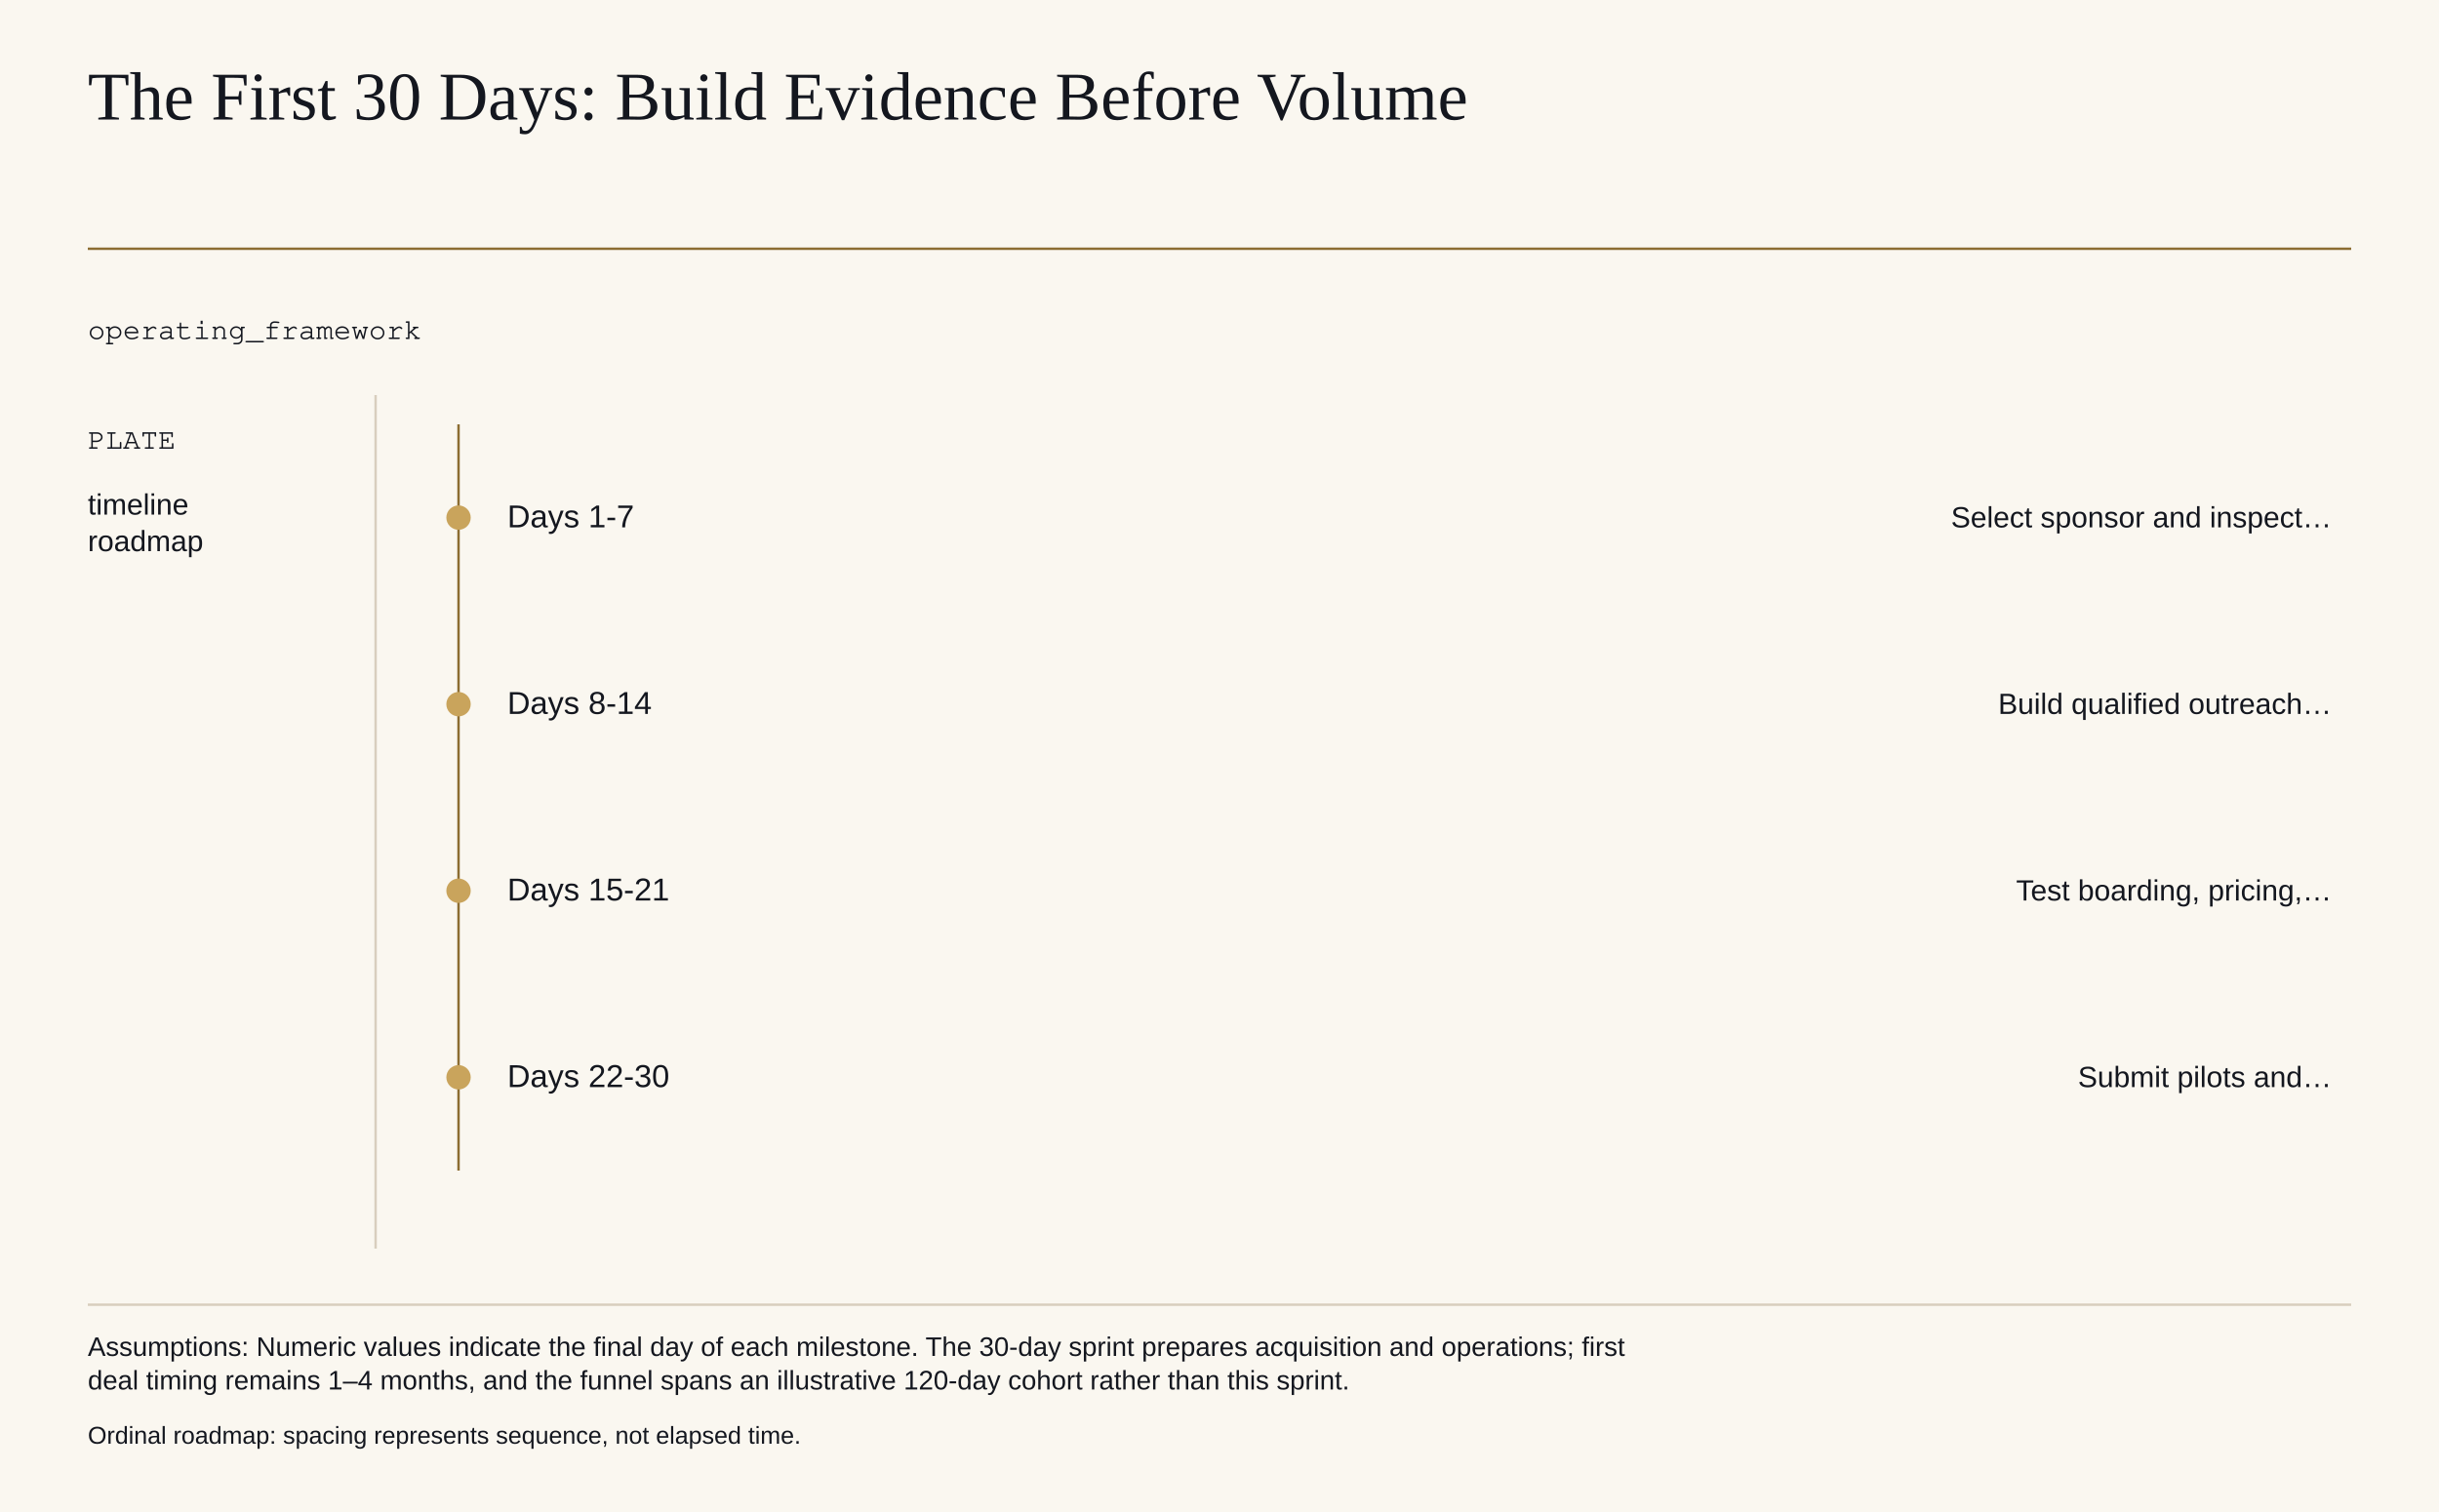
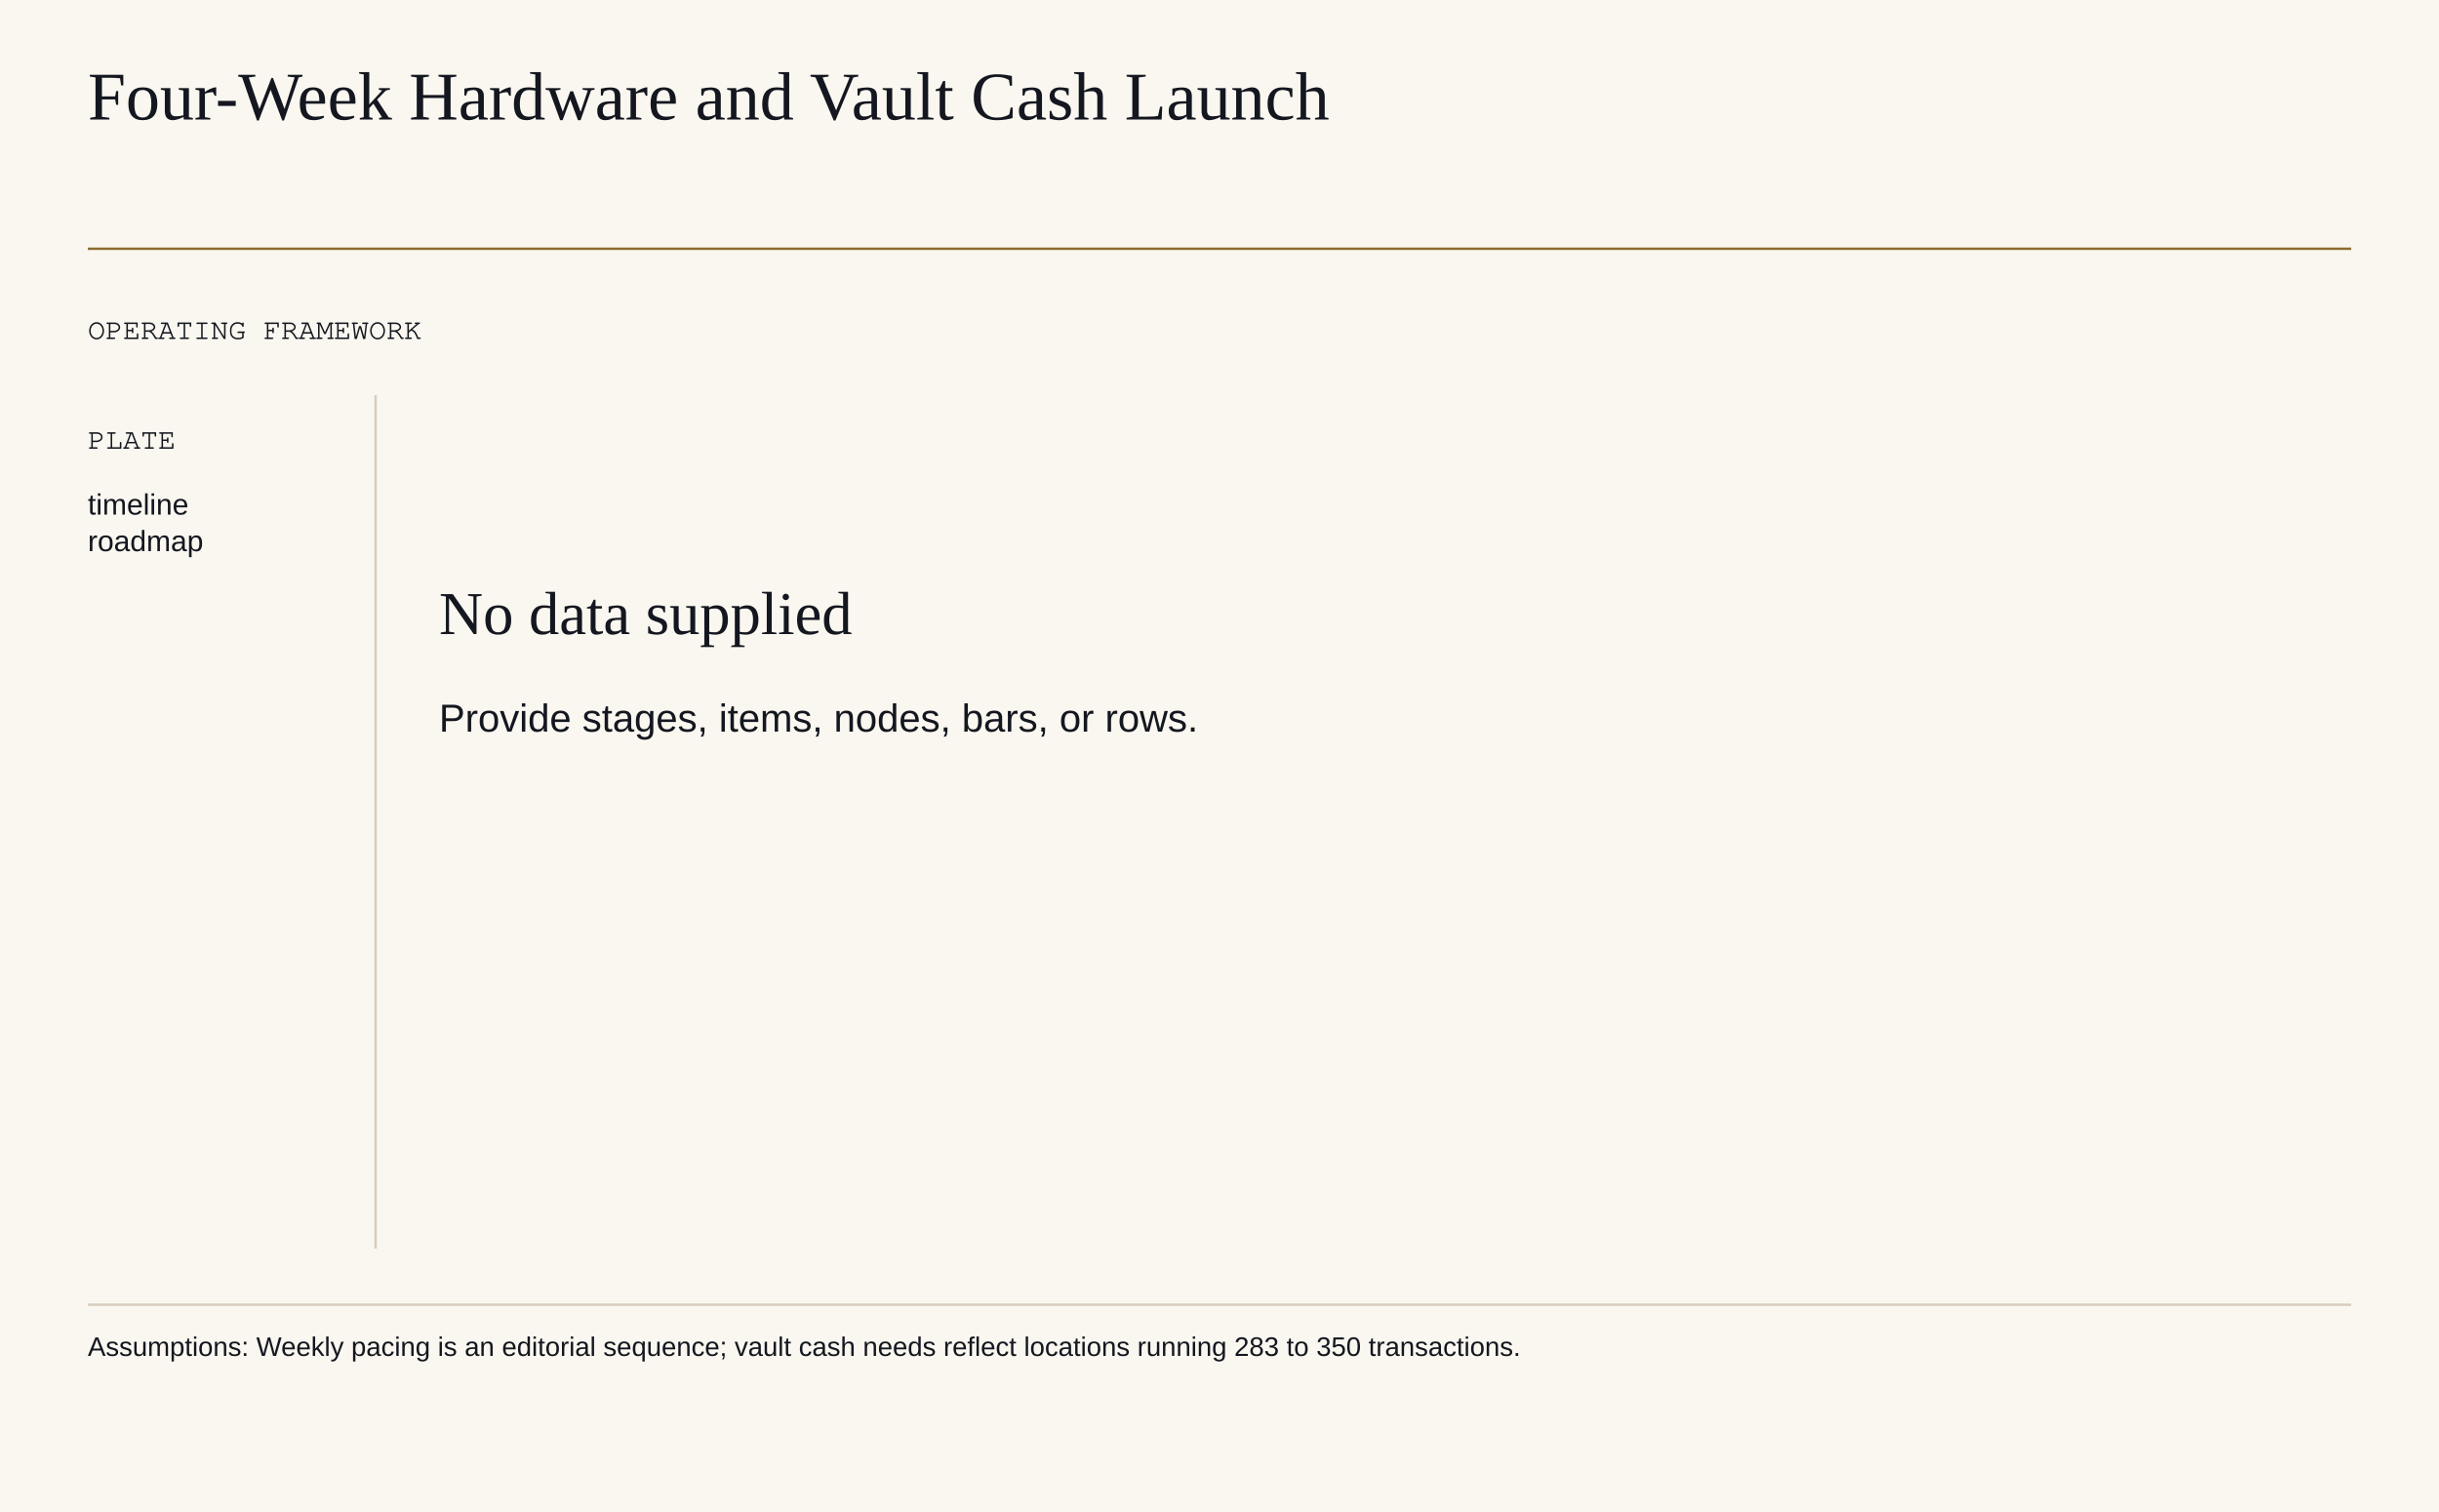
<svg xmlns="http://www.w3.org/2000/svg" viewBox="0 0 1000 620" role="img">
  <rect x="0" y="0" width="1000" height="620" fill="#FAF7F0" stroke="none" stroke-width="1" />
  <text x="36" y="49" font-family="Georgia, 'Times New Roman', serif" font-size="28" fill="#14171F" text-anchor="start" style="font-variant-numeric:tabular-nums">
-     <tspan x="36" dy="0">The First 30 Days: Build Evidence Before Volume</tspan>
+     <tspan x="36" dy="0">Four-Week Hardware and Vault Cash Launch</tspan>
  </text>
  <line x1="36" y1="102" x2="964" y2="102" stroke="#8C6D32" stroke-width="1" />
  <text x="36" y="139" font-family="Courier, monospace" font-size="12" fill="#14171F" text-anchor="start" style="font-variant-numeric:tabular-nums">
-     <tspan x="36" dy="0">operating_framework</tspan>
+     <tspan x="36" dy="0">OPERATING FRAMEWORK</tspan>
  </text>
  <line x1="154" y1="162" x2="154" y2="512" stroke="#D8CEBE" stroke-width="1" />
  <text x="36" y="184" font-family="Courier, monospace" font-size="12" fill="#14171F" text-anchor="start" style="font-variant-numeric:tabular-nums">
    <tspan x="36" dy="0">PLATE</tspan>
  </text>
  <text x="36" y="211" font-family="Arial, Helvetica, sans-serif" font-size="12" fill="#14171F" text-anchor="start" style="font-variant-numeric:tabular-nums">
    <tspan x="36" dy="0">timeline</tspan>
    <tspan x="36" dy="15.0">roadmap</tspan>
  </text>
-   <line x1="188" y1="174" x2="188" y2="480" stroke="#8C6D32" stroke-width="1" />
-   <circle cx="188" cy="212.25" r="5" fill="#C9A45C" stroke="none" stroke-width="1" />
-   <text x="208" y="216.25" font-family="Arial, Helvetica, sans-serif" font-size="13" fill="#14171F" text-anchor="start" style="font-variant-numeric:tabular-nums">
-     <tspan x="208" dy="0">Days 1-7</tspan>
+   <text x="180" y="260" font-family="Georgia, 'Times New Roman', serif" font-size="25" fill="#14171F" text-anchor="start" style="font-variant-numeric:tabular-nums">
+     <tspan x="180" dy="0">No data supplied</tspan>
  </text>
-   <text x="956" y="216.25" font-family="Arial, Helvetica, sans-serif" font-size="12" fill="#14171F" text-anchor="end" style="font-variant-numeric:tabular-nums">
-     <tspan x="956" dy="0">Select sponsor and inspect…</tspan>
-   </text>
-   <circle cx="188" cy="288.75" r="5" fill="#C9A45C" stroke="none" stroke-width="1" />
-   <text x="208" y="292.75" font-family="Arial, Helvetica, sans-serif" font-size="13" fill="#14171F" text-anchor="start" style="font-variant-numeric:tabular-nums">
-     <tspan x="208" dy="0">Days 8-14</tspan>
-   </text>
-   <text x="956" y="292.75" font-family="Arial, Helvetica, sans-serif" font-size="12" fill="#14171F" text-anchor="end" style="font-variant-numeric:tabular-nums">
-     <tspan x="956" dy="0">Build qualified outreach…</tspan>
-   </text>
-   <circle cx="188" cy="365.25" r="5" fill="#C9A45C" stroke="none" stroke-width="1" />
-   <text x="208" y="369.25" font-family="Arial, Helvetica, sans-serif" font-size="13" fill="#14171F" text-anchor="start" style="font-variant-numeric:tabular-nums">
-     <tspan x="208" dy="0">Days 15-21</tspan>
-   </text>
-   <text x="956" y="369.25" font-family="Arial, Helvetica, sans-serif" font-size="12" fill="#14171F" text-anchor="end" style="font-variant-numeric:tabular-nums">
-     <tspan x="956" dy="0">Test boarding, pricing,…</tspan>
-   </text>
-   <circle cx="188" cy="441.75" r="5" fill="#C9A45C" stroke="none" stroke-width="1" />
-   <text x="208" y="445.75" font-family="Arial, Helvetica, sans-serif" font-size="13" fill="#14171F" text-anchor="start" style="font-variant-numeric:tabular-nums">
-     <tspan x="208" dy="0">Days 22-30</tspan>
-   </text>
-   <text x="956" y="445.75" font-family="Arial, Helvetica, sans-serif" font-size="12" fill="#14171F" text-anchor="end" style="font-variant-numeric:tabular-nums">
-     <tspan x="956" dy="0">Submit pilots and…</tspan>
+   <text x="180" y="300" font-family="Arial, Helvetica, sans-serif" font-size="16" fill="#14171F" text-anchor="start" style="font-variant-numeric:tabular-nums">
+     <tspan x="180" dy="0">Provide stages, items, nodes, bars, or rows.</tspan>
  </text>
  <line x1="36" y1="535" x2="964" y2="535" stroke="#D8CEBE" stroke-width="1" />
  <text x="36" y="556" font-family="Arial, Helvetica, sans-serif" font-size="11" fill="#14171F" text-anchor="start" style="font-variant-numeric:tabular-nums">
-     <tspan x="36" dy="0">Assumptions: Numeric values indicate the final day of each milestone. The 30-day sprint prepares acquisition and operations; first</tspan>
-     <tspan x="36" dy="13.75">deal timing remains 1–4 months, and the funnel spans an illustrative 120-day cohort rather than this sprint.</tspan>
+     <tspan x="36" dy="0">Assumptions: Weekly pacing is an editorial sequence; vault cash needs reflect locations running 283 to 350 transactions.</tspan>
  </text>
  <text x="36" y="592" font-family="Arial, Helvetica, sans-serif" font-size="10" fill="#14171F" text-anchor="start" style="font-variant-numeric:tabular-nums">
-     <tspan x="36" dy="0">Ordinal roadmap: spacing represents sequence, not elapsed time.</tspan>
+     <tspan x="36" dy="0" />
  </text>
</svg>
